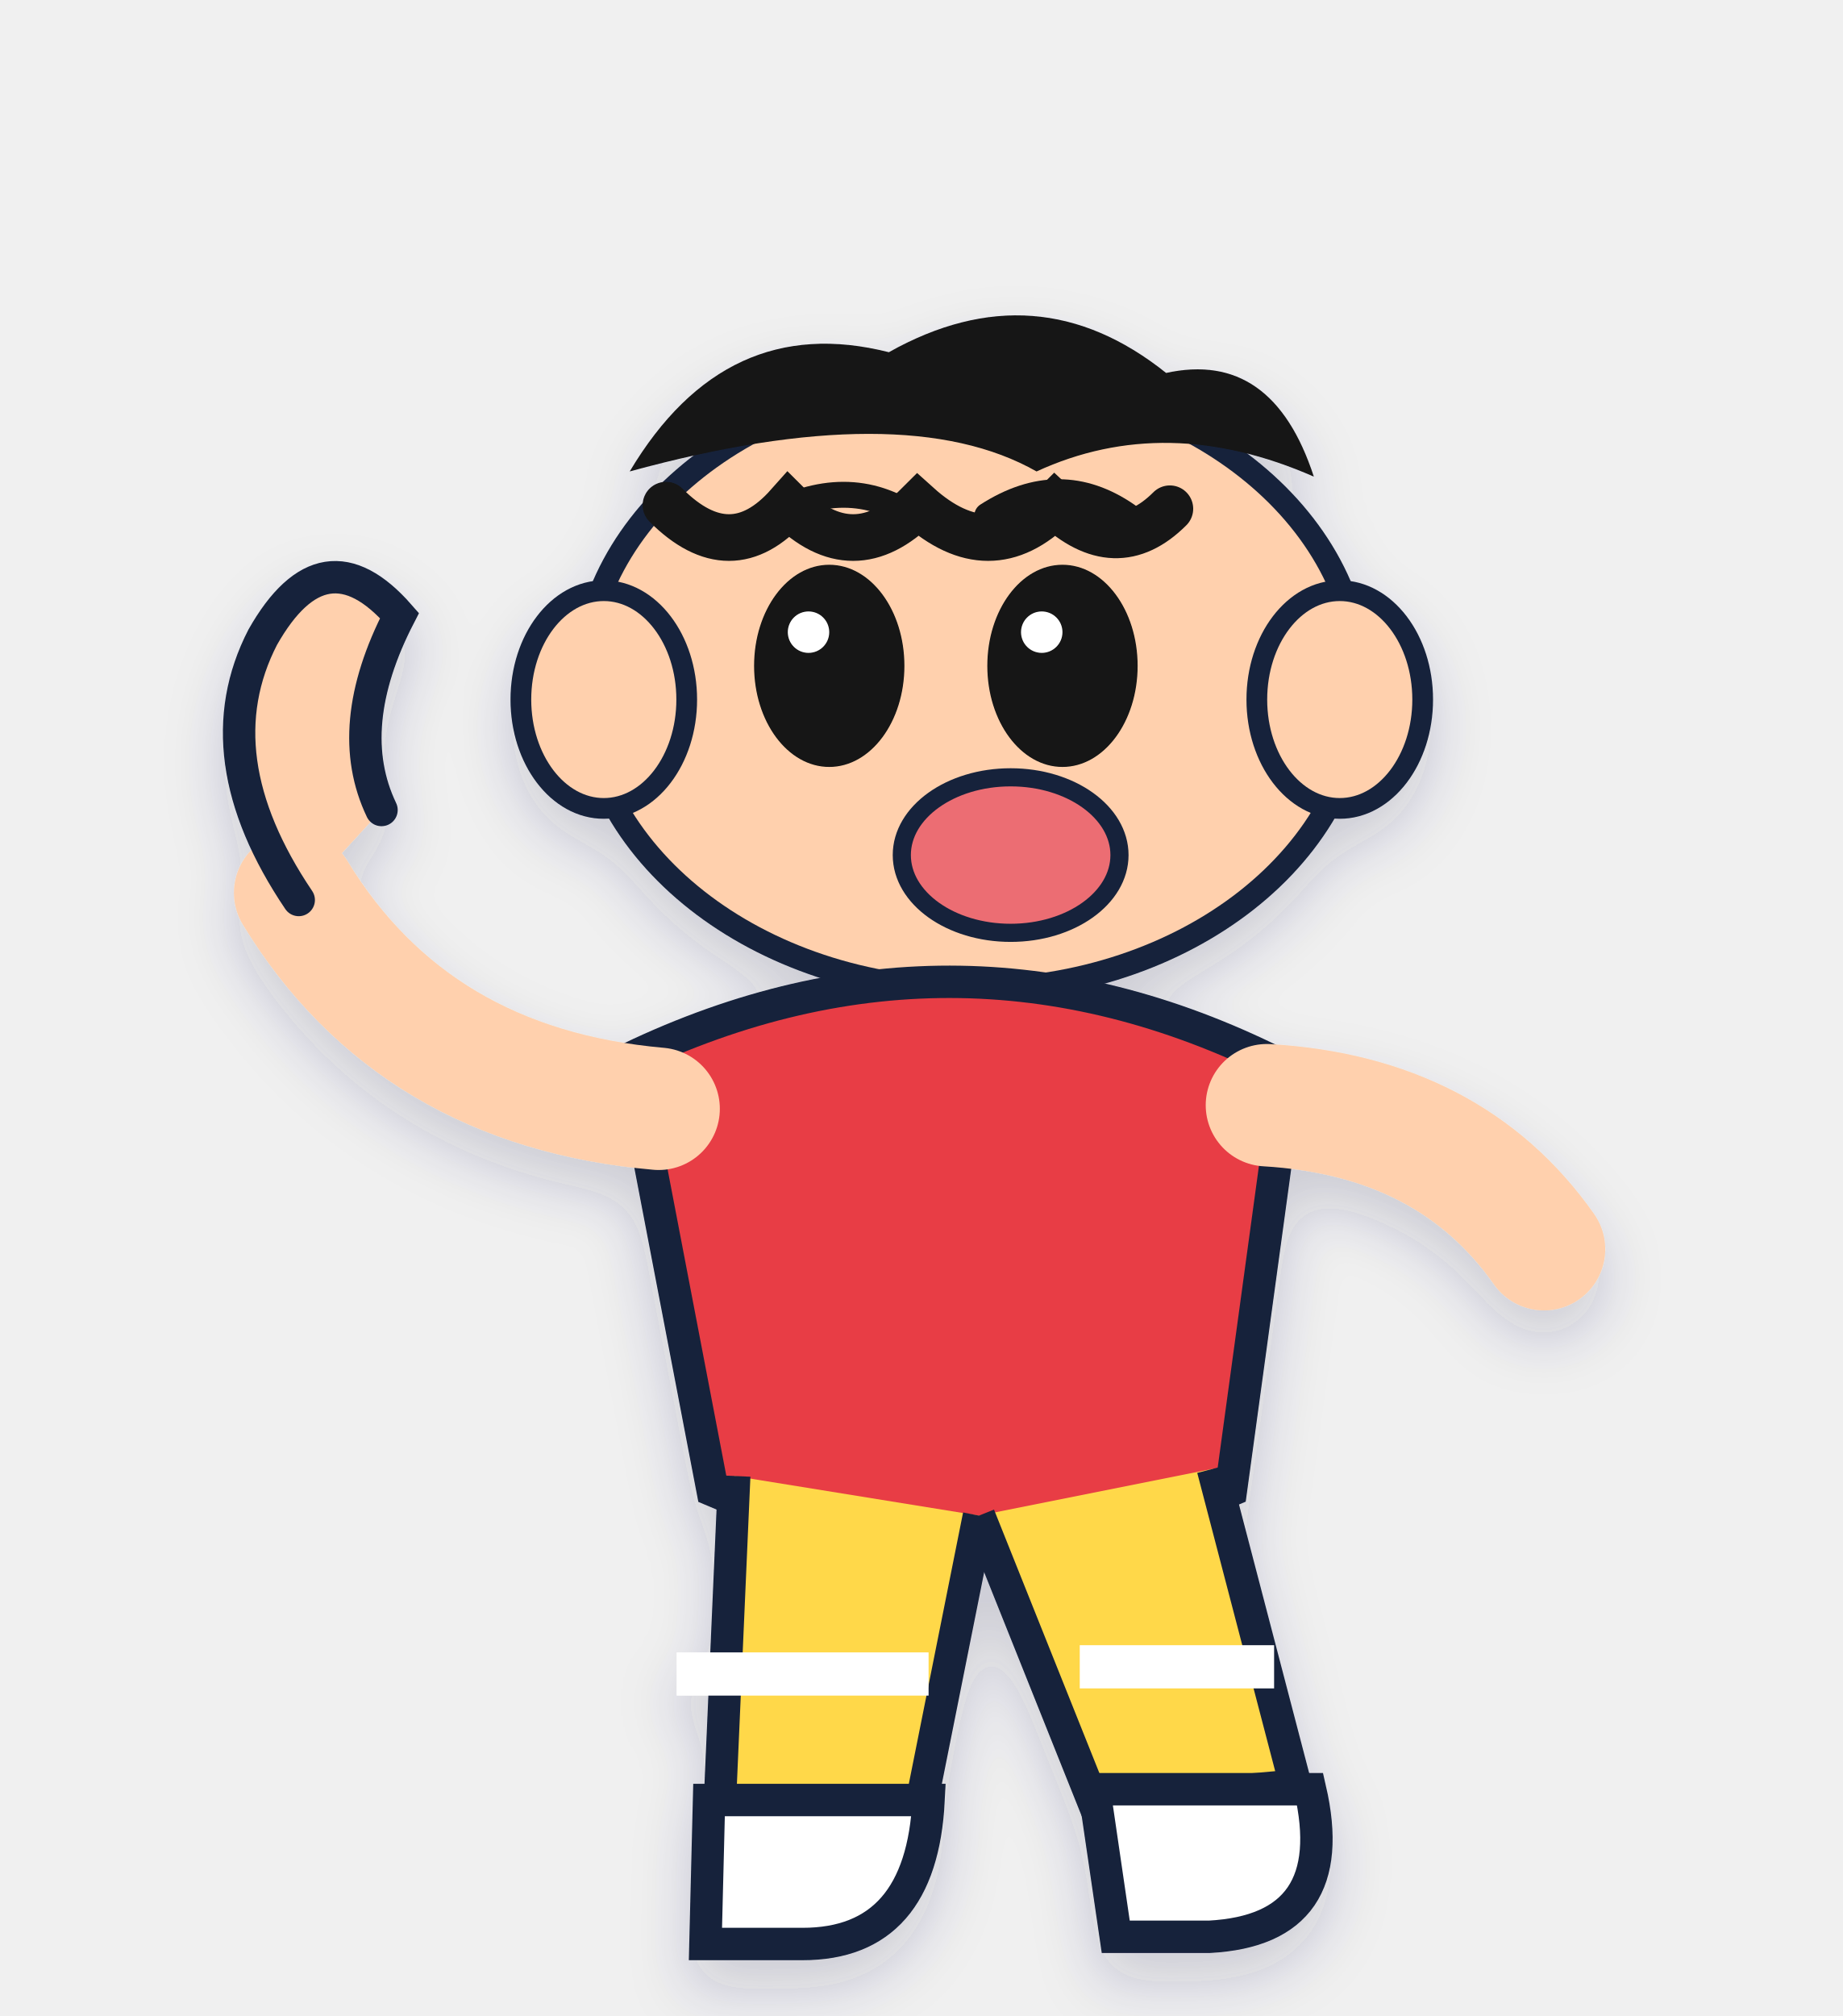
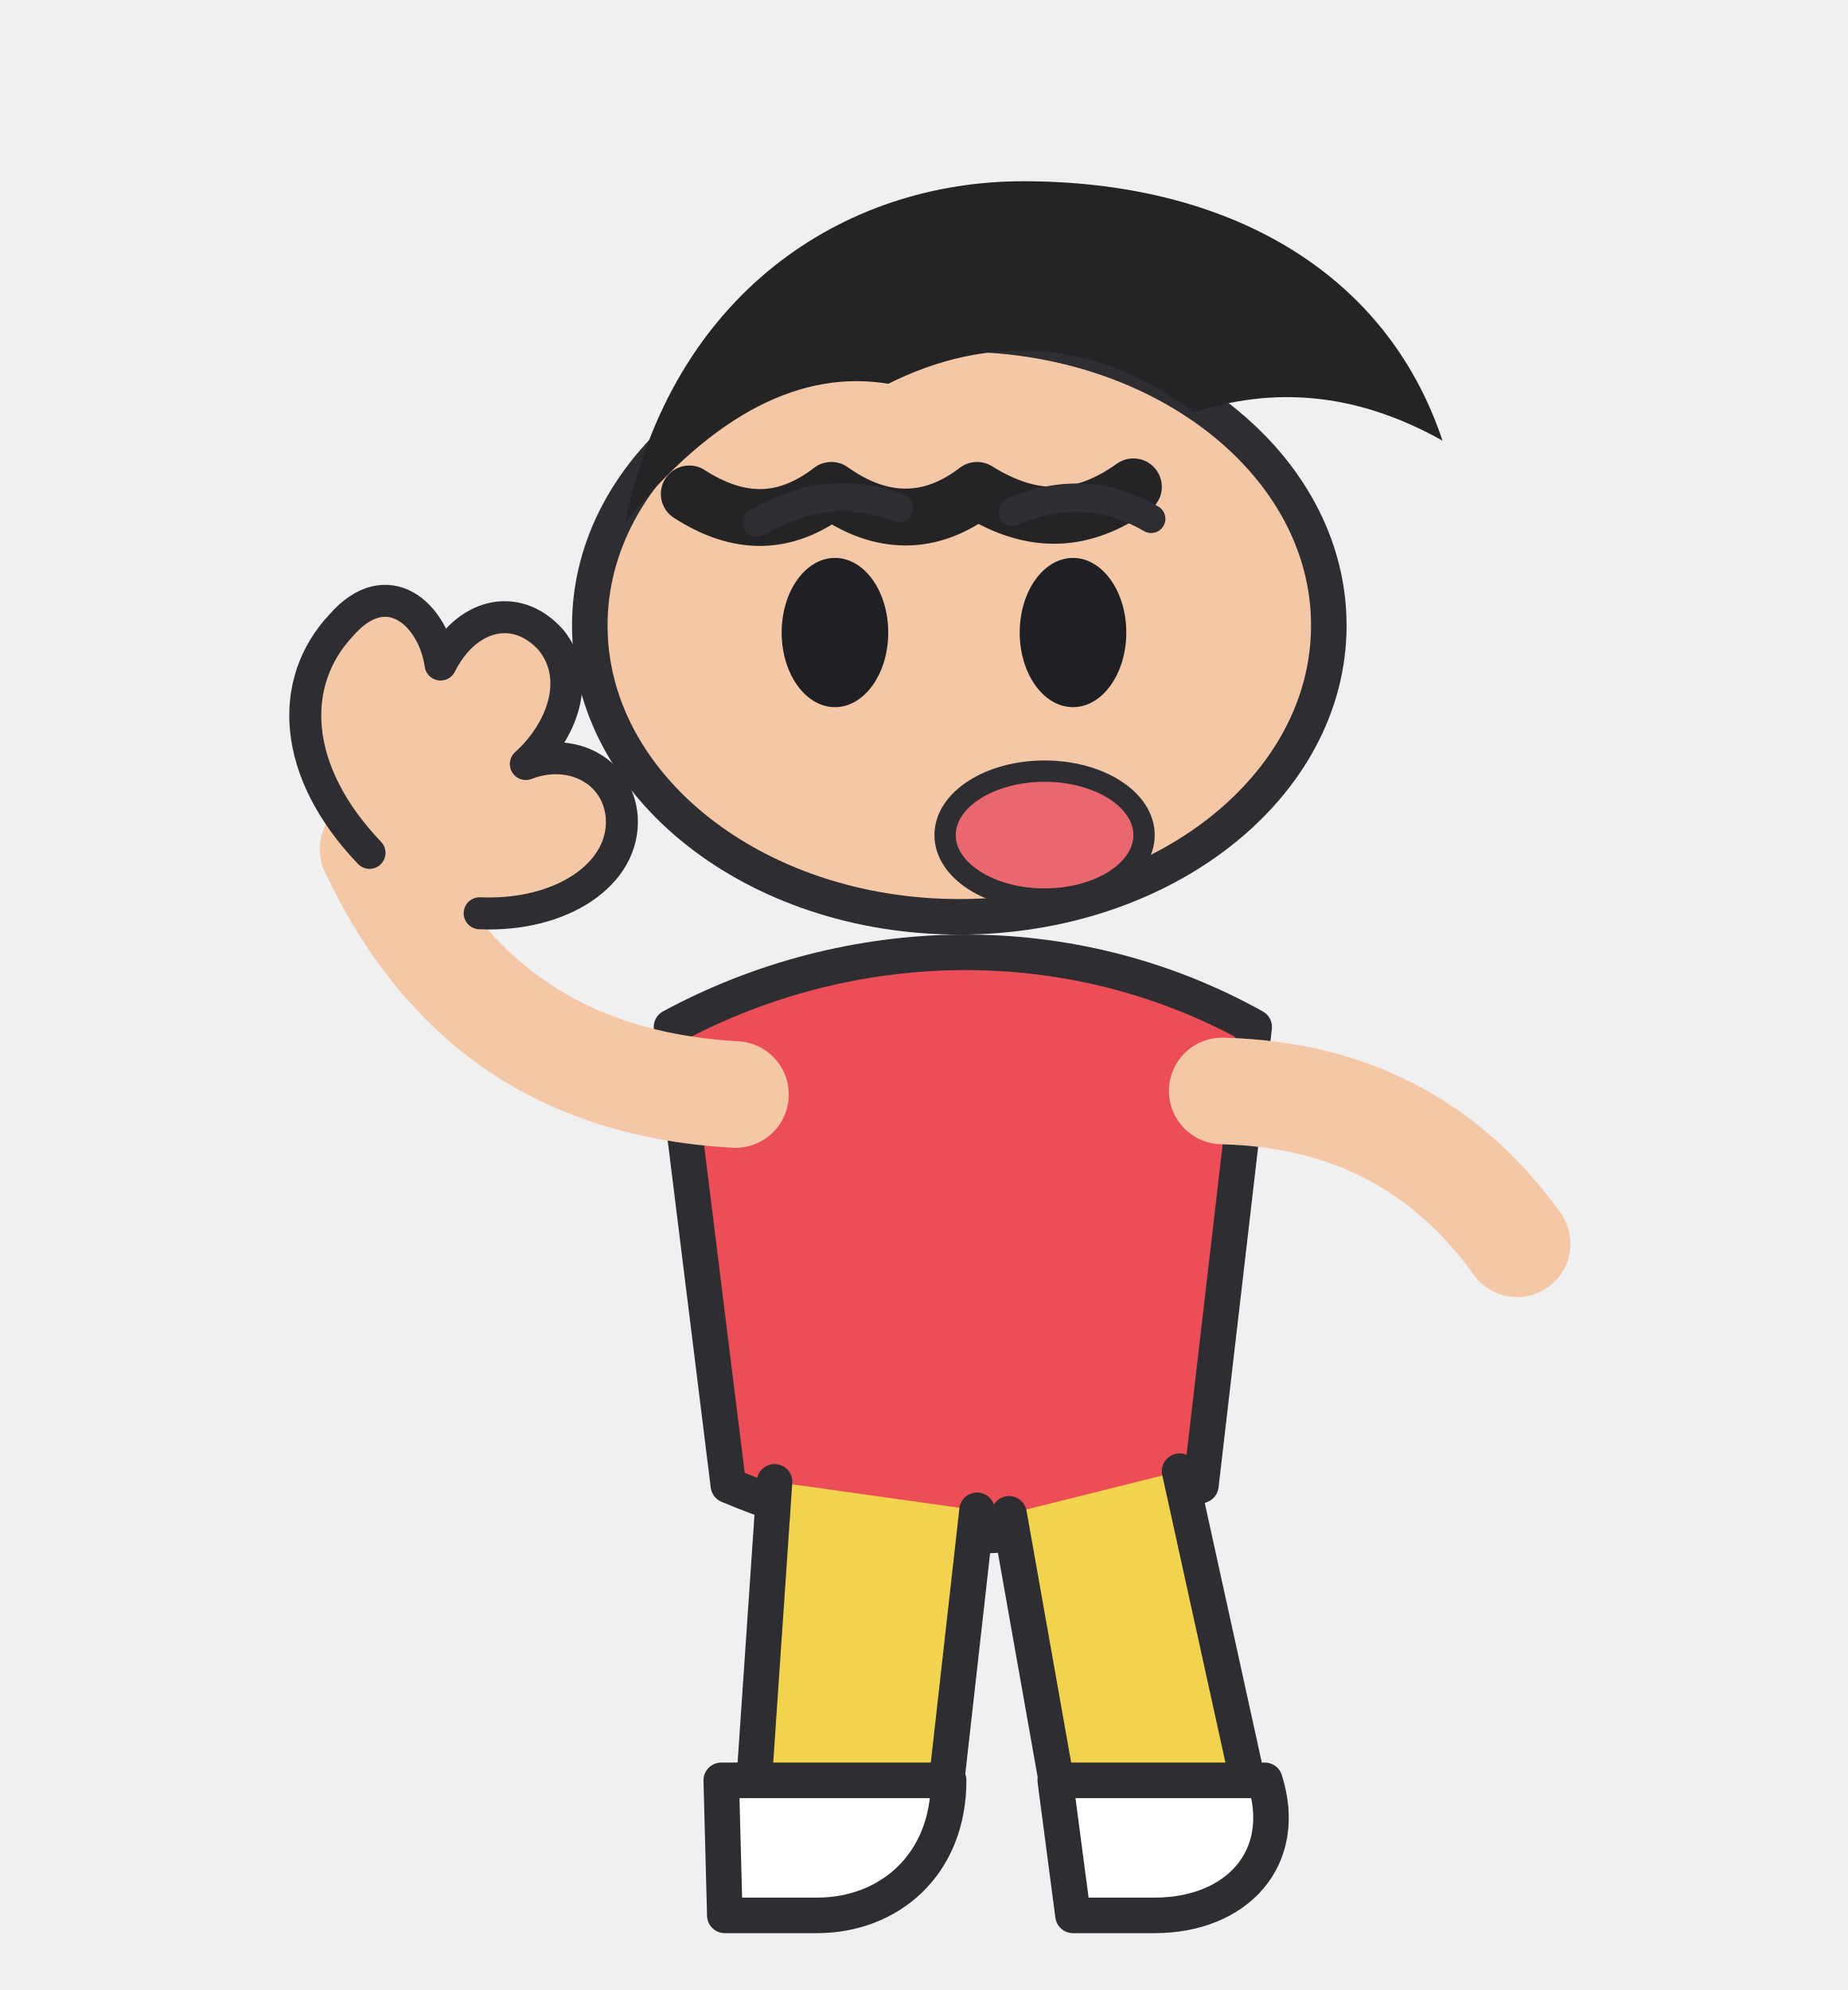
- <svg xmlns="http://www.w3.org/2000/svg" width="512" height="560" viewBox="0 0 512 560">
-   <defs>
-     <filter id="s">
-       <feDropShadow dx="0" dy="8" stdDeviation="8" flood-color="#21375a" flood-opacity=".18" />
-     </filter>
-   </defs>
-   <g filter="url(#s)">
-     <ellipse cx="270" cy="190" rx="108.0" ry="84.96" fill="#ffd0ad" stroke="#18233b" stroke-width="6.48" />
-     <ellipse cx="167.76" cy="194.32" rx="23.04" ry="30.24" fill="#ffd0ad" stroke="#18233b" stroke-width="5.76" />
-     <ellipse cx="372.24" cy="194.32" rx="23.04" ry="30.24" fill="#ffd0ad" stroke="#18233b" stroke-width="5.76" />
-     <path d="M 174.96 130.96 Q 201.6 86.32 246.96 97.84 Q 288.0 74.8 324.0 103.6 Q 353.52 97.12 365.04 132.4 Q 324.0 114.4 288.0 130.96 Q 251.28 110.08 174.96 130.96Z" fill="#151515" />
-     <path d="M 185.04 140.32 q 18 18 34 0 q 18 18 36 0 q 20 18 38 0 q 17 16 32 1" fill="none" stroke="#151515" stroke-width="12.96" stroke-linecap="round" />
-     <ellipse cx="230.4" cy="184.96" rx="20.88" ry="28.08" fill="#121212" />
-     <ellipse cx="295.2" cy="184.96" rx="20.88" ry="28.08" fill="#121212" />
-     <circle cx="224.64" cy="175.6" r="5.76" fill="#fff" />
-     <circle cx="289.44" cy="175.6" r="5.76" fill="#fff" />
-     <path d="M 212.4 143.92 q 23.04 -12.96 41.76 0" fill="none" stroke="#151515" stroke-width="7.2" stroke-linecap="round" />
-     <path d="M 274.32 143.2 q 20.16 -12.96 38.88 0" fill="none" stroke="#151515" stroke-width="7.2" stroke-linecap="round" />
-     <ellipse cx="280.8" cy="237.52" rx="30.24" ry="21.6" fill="#ec6d73" stroke="#18233b" stroke-width="5.04" />
-     <path d="M175 294 Q267 250 358 297 L342 414 Q270 445 198 414Z" fill="#e83d44" stroke="#18233b" stroke-width="9" />
-     <path d="M204 410 L200 501 L256 501 L272 421" fill="#ffd84a" stroke="#18233b" stroke-width="9" />
-     <path d="M272 421 L304 501 L360 496 L337 408" fill="#ffd84a" stroke="#18233b" stroke-width="9" />
-     <path d="M183 308 Q115 302 82 248" fill="none" stroke="#ffd0ad" stroke-width="34" stroke-linecap="round" />
-     <path d="M83 250 Q56 210 73 177 Q90 147 111 171 Q95 202 106 225" fill="#ffd0ad" stroke="#18233b" stroke-width="9" stroke-linecap="round" />
-     <path d="M352 307 Q403 310 429 347" fill="none" stroke="#ffd0ad" stroke-width="34" stroke-linecap="round" />
-     <path d="M197 500 h61 q-2 40-35 40 h-27z" fill="#fff" stroke="#18233b" stroke-width="9" />
-     <path d="M304 497 h60 q9 39-28 41 h-26z" fill="#fff" stroke="#18233b" stroke-width="9" />
-     <path d="M188 465 h70" stroke="#fff" stroke-width="12" />
-     <path d="M300 463 h54" stroke="#fff" stroke-width="12" />
+ <svg xmlns="http://www.w3.org/2000/svg" width="520" height="560" viewBox="0 0 520 560">
+   <g stroke="#2d2d32" stroke-linecap="round" stroke-linejoin="round">
+     <ellipse cx="270" cy="176" rx="104" ry="82" fill="#f4c8a6" stroke-width="10" />
+     <path d="M176 147c13-64 61-96 112-96 57 0 102 25 118 73-25-14-48-15-70-8-28-21-58-22-86-8-24-4-49 8-74 39z" fill="#242427" stroke="none" />
+     <path d="M194 139c14 9 27 9 40-1 14 10 28 10 41 0 16 10 30 9 44-1" fill="none" stroke="#242427" stroke-width="16" />
+     <ellipse cx="235" cy="178" rx="15" ry="21" fill="#1f2024" stroke="none" />
+     <ellipse cx="302" cy="178" rx="15" ry="21" fill="#1f2024" stroke="none" />
+     <path d="M213 147c14-8 27-9 40-4M285 144c14-6 27-5 39 2" fill="none" stroke-width="8" />
+     <ellipse cx="294" cy="235" rx="28" ry="18" fill="#e96870" stroke-width="6" />
+     <path d="M189 289c50-27 112-29 164 0l-15 129c-45 19-88 19-133 0z" fill="#eb4e56" stroke-width="10" />
+     <path d="M218 417l-6 88h54l9-80M284 426l14 79h54l-20-91" fill="#f2d34e" stroke-width="10" />
+     <path d="M207 308c-54-3-84-31-102-69" fill="none" stroke="#f4c8a6" stroke-width="30" />
+     <path d="M104 240c-22-23-23-48-8-64 13-15 26-3 28 11 7-14 21-18 31-7 9 11 3 26-7 35 13-5 26 2 27 15 1 16-17 28-40 27" fill="#f4c8a6" stroke-width="9" />
+     <path d="M344 307c39 1 65 18 83 43" fill="none" stroke="#f4c8a6" stroke-width="30" />
+     <path d="M203 501h64c0 24-17 38-37 38h-26zM297 501h59c7 22-8 38-31 38h-23z" fill="#ffffff" stroke-width="10" />
  </g>
</svg>
